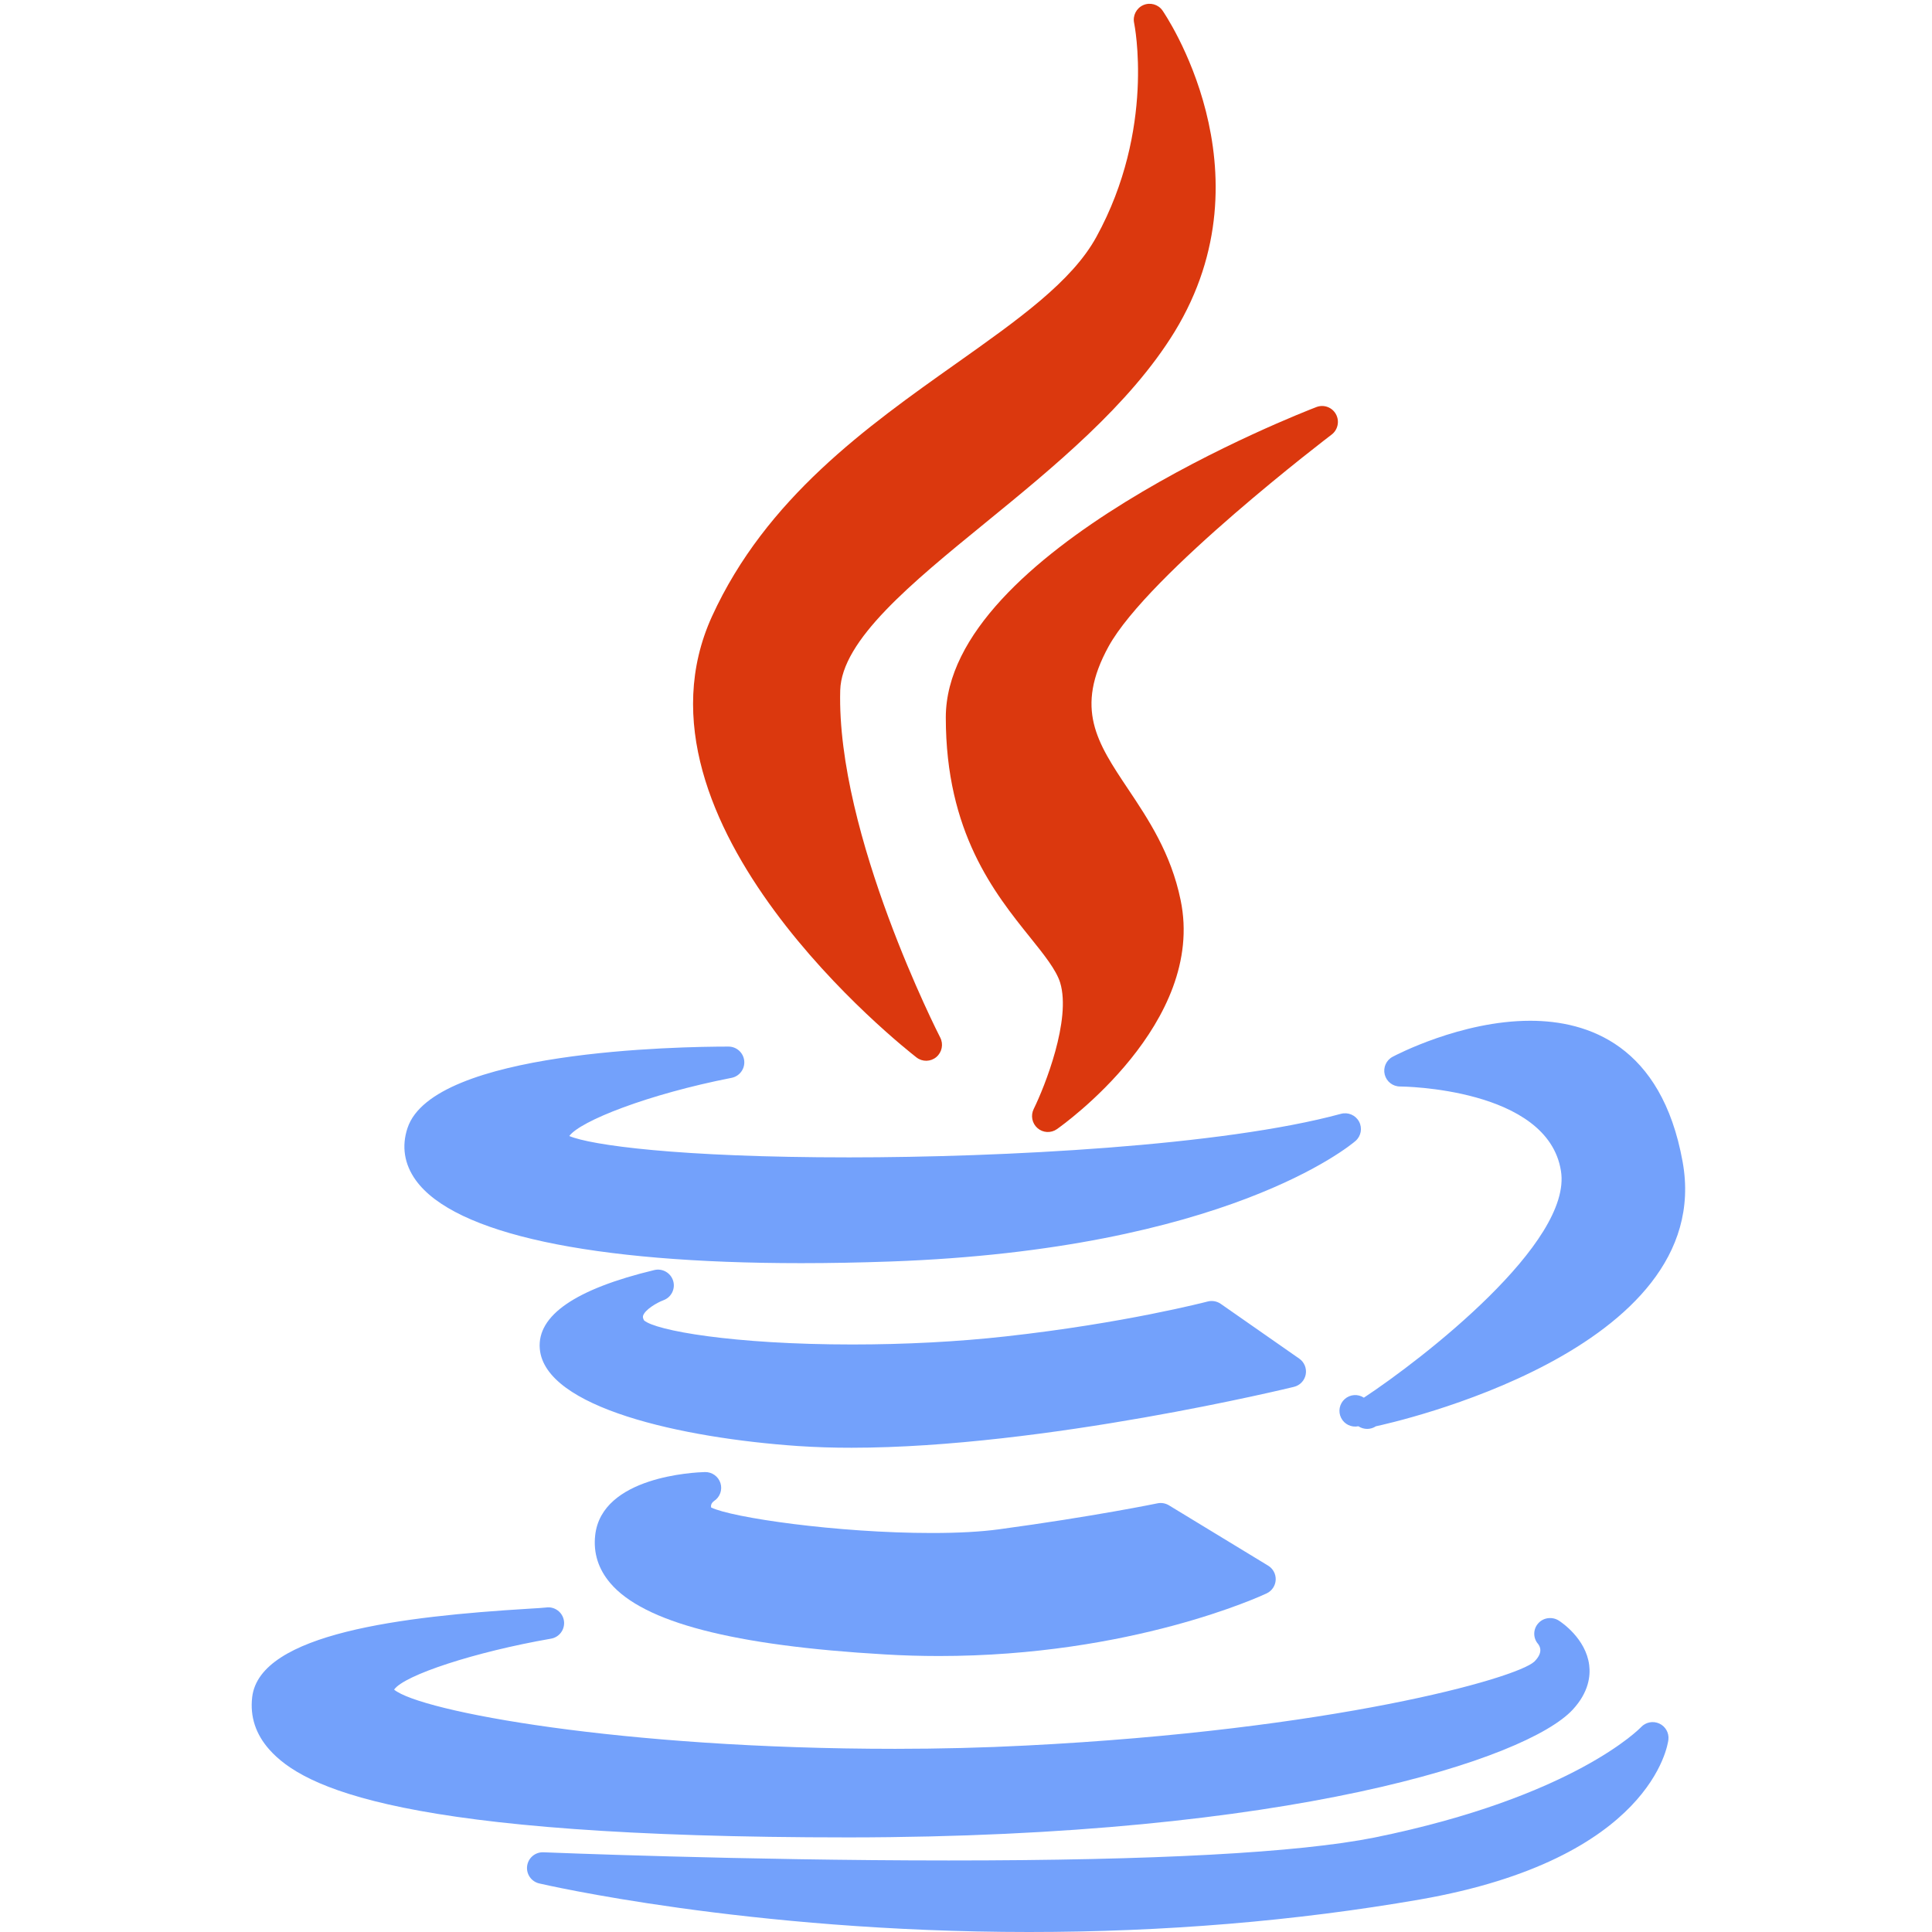
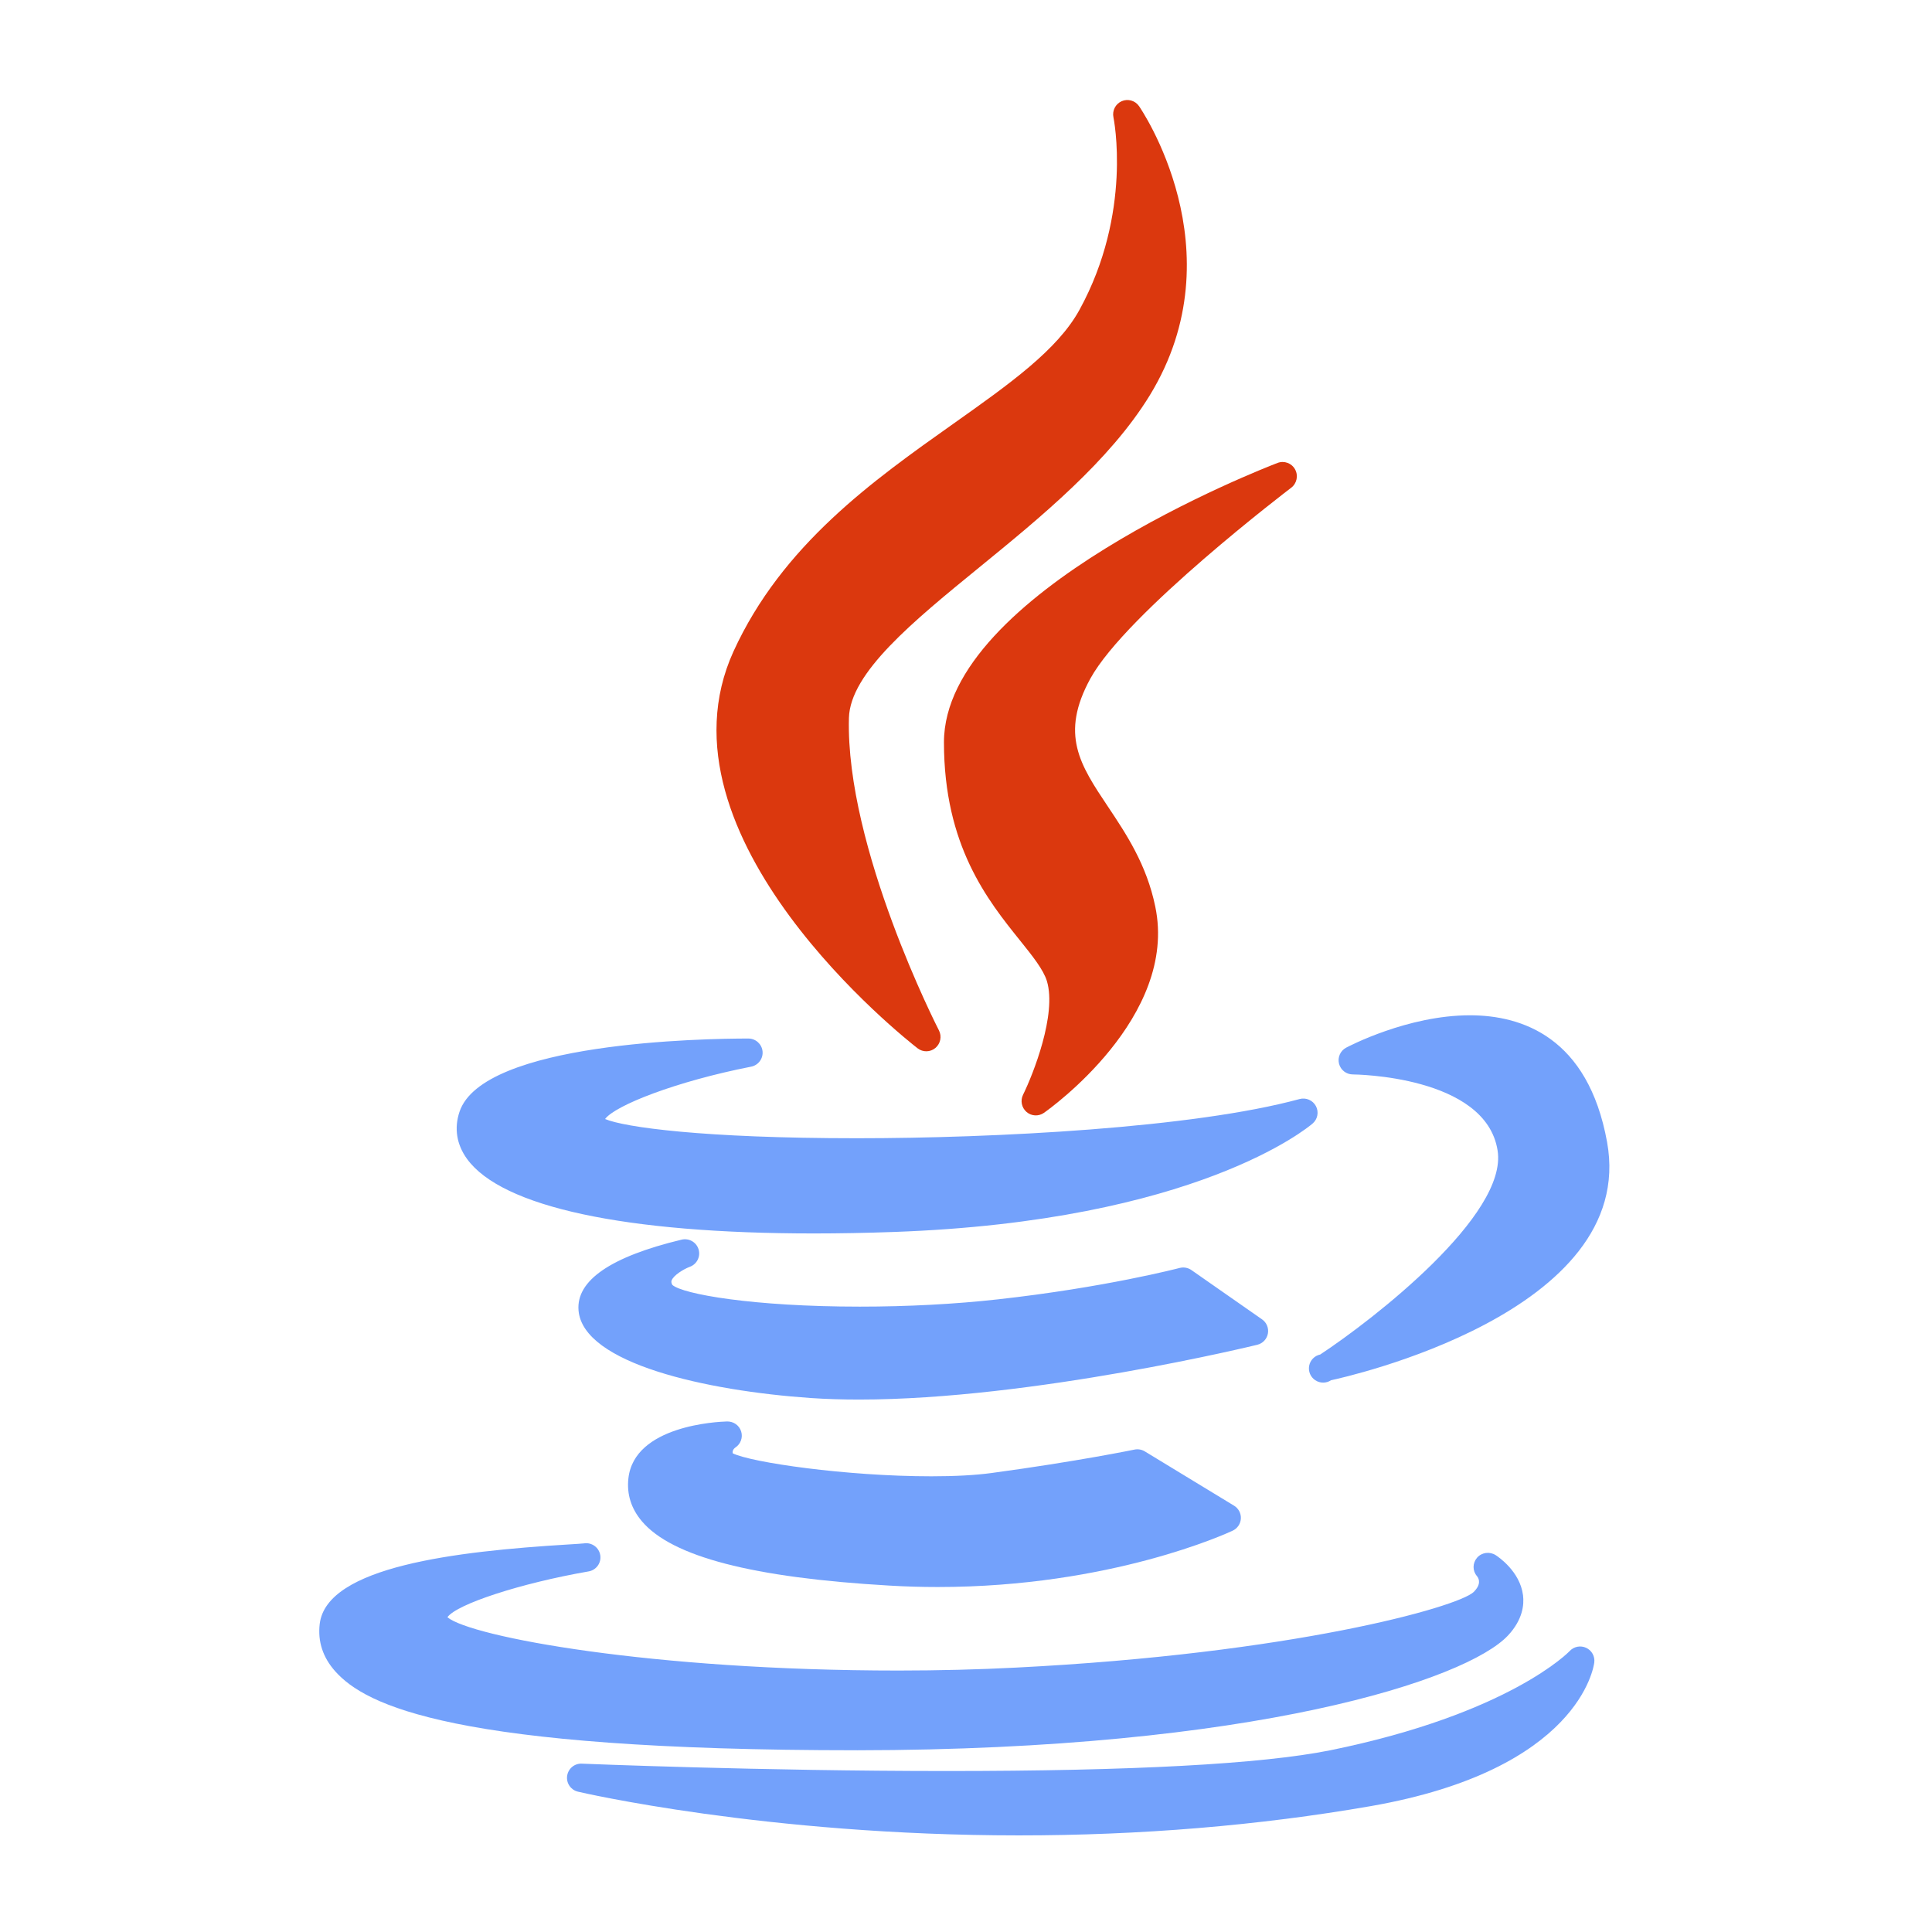
- <svg xmlns="http://www.w3.org/2000/svg" width="200" height="200">
-   <g>
-     <g fill="#DB380E">
-       <path d="M98.984 37.631c-9.225 6.531-19.68 13.934-25.281 26.181-9.73 21.367 19.91 44.674 21.176 45.656.609.472 1.46.454 2.049-.042a1.655 1.655 0 0 0 .402-2.023c-.107-.208-10.747-21.012-10.351-35.936.14-5.198 7.366-11.095 15.016-17.338 7.007-5.719 14.95-12.2 19.597-19.781 10.201-16.689-1.137-33.099-1.253-33.263a1.631 1.631 0 0 0-1.993-.554 1.651 1.651 0 0 0-.941 1.853c.023.109 2.228 10.96-3.908 22.141-2.527 4.62-8.081 8.552-14.513 13.106z" />
-       <path d="M137.848 44.99c.65-.494.841-1.393.448-2.11a1.632 1.632 0 0 0-2.013-.745c-1.567.6-38.374 14.882-38.374 32.14 0 11.896 5.048 18.18 8.734 22.77 1.445 1.8 2.693 3.354 3.105 4.681 1.158 3.825-1.586 10.737-2.74 13.078-.333.674-.17 1.49.396 1.981a1.628 1.628 0 0 0 2.005.105c.632-.443 15.466-11.001 12.806-23.722-.991-4.835-3.351-8.368-5.434-11.485-3.226-4.83-5.556-8.32-2.021-14.763 4.142-7.516 22.899-21.787 23.088-21.93z" />
-     </g>
-     <g fill="#73A1FB">
-       <path d="M42.186 116.772c-.632 1.886-.334 3.758.863 5.413 3.999 5.532 18.164 8.577 39.887 8.577h.003c2.944 0 6.051-.058 9.234-.171 34.732-1.239 47.615-12.019 48.146-12.477.577-.5.732-1.33.372-2.003a1.642 1.642 0 0 0-1.877-.808c-12.232 3.327-35.073 4.509-50.916 4.509-17.728 0-26.756-1.273-28.966-2.212 1.134-1.552 8.13-4.322 16.797-6.021a1.635 1.635 0 0 0 1.314-1.761 1.638 1.638 0 0 0-1.63-1.476c-5.081 0-30.563.406-33.227 8.43zm116.22-11.103c-7.163 0-13.956 3.577-14.242 3.729a1.633 1.633 0 0 0 .772 3.075c.152 0 15.281.123 16.652 8.735 1.213 7.43-14.315 19.467-20.4 23.479a1.631 1.631 0 1 0-.568 2.959 1.645 1.645 0 0 0 1.814.002c1.444-.308 35.33-7.748 31.747-27.404-2.185-12.046-9.785-14.575-15.774-14.575zm-23.238 36.613a1.632 1.632 0 0 0-.67-1.638l-8.126-5.67a1.65 1.65 0 0 0-1.362-.241c-.085.021-8.581 2.247-20.917 3.612-4.896.547-10.38.835-15.86.835-12.332 0-20.396-1.443-21.57-2.502-.156-.298-.107-.433-.08-.508.214-.591 1.358-1.293 2.095-1.571a1.632 1.632 0 0 0 1.006-2.01 1.64 1.64 0 0 0-1.96-1.111c-8.15 1.96-12.136 4.7-11.846 8.144.515 6.107 14.714 9.242 26.717 10.07a82.22 82.22 0 0 0 5.547.178h.003c19.96 0 45.548-6.24 45.803-6.303a1.632 1.632 0 0 0 1.22-1.285zm-61.255 13.106a1.63 1.63 0 0 0 .67-1.854 1.648 1.648 0 0 0-1.61-1.147c-1.092.028-10.688.46-11.36 6.546-.203 1.82.32 3.482 1.555 4.94 3.446 4.068 12.746 6.485 28.427 7.391a94.23 94.23 0 0 0 5.602.167c19.937 0 33.364-6.22 33.926-6.484a1.632 1.632 0 0 0 .154-2.872l-10.268-6.245a1.656 1.656 0 0 0-1.19-.206c-.064.014-6.584 1.361-16.423 2.692-1.862.252-4.193.38-6.929.38-9.829 0-20.76-1.6-22.857-2.647-.03-.196.008-.444.303-.66z" />
-       <path d="M87.905 190.208c45.667-.039 70.176-8.13 74.898-13.221 1.671-1.801 1.852-3.506 1.71-4.62-.35-2.741-2.857-4.42-3.141-4.602-.686-.439-1.606-.324-2.14.29a1.61 1.61 0 0 0-.01 2.127c.287.369.454.987-.388 1.826-1.888 1.757-20.926 7.088-52.624 8.69-4.342.224-8.896.339-13.535.34-28.381 0-49.152-3.873-51.878-6.13 1.05-1.505 8.398-3.908 16.21-5.268a1.635 1.635 0 0 0 1.371-1.864 1.64 1.64 0 0 0-1.872-1.365c-.22.03-.968.074-1.834.127-12.892.784-27.79 2.532-28.566 9.15-.237 2.016.365 3.847 1.788 5.44 3.481 3.897 13.489 9.08 60.01 9.08h.001z" />
-       <path d="M171.772 178.422a1.643 1.643 0 0 0-1.89.37c-.066.072-6.932 7.225-27.576 11.425-7.903 1.578-22.737 2.378-44.092 2.378-21.394 0-41.752-.839-41.955-.847a1.634 1.634 0 0 0-.449 3.222c.212.05 21.547 5.03 50.718 5.03 13.99 0 27.605-1.132 40.466-3.366 23.98-4.188 25.659-16.035 25.718-16.537a1.633 1.633 0 0 0-.94-1.675z" />
+ <svg xmlns="http://www.w3.org/2000/svg" width="200px" height="200px" viewBox="0 0 200 200" version="1.1">
+   <defs />
+   <g id="Page-1" stroke="none" stroke-width="1" fill="none" fill-rule="evenodd">
+     <g id="Java_Color" fill-rule="nonzero">
+       <g transform="translate(33, 10)" id="Group">
+         <g transform="translate(40.95808, 0)" fill="#DB380E">
+           <path d="M24.728,33.868 C16.425,39.746 7.016,46.408 1.974,57.431 C-6.783,76.661 19.893,97.638 21.033,98.521 C21.581,98.946 22.347,98.93 22.877,98.483 C23.406,98.037 23.557,97.28 23.239,96.663 C23.142,96.476 13.567,77.752 13.923,64.32 C14.049,59.642 20.552,54.335 27.438,48.716 C33.744,43.569 40.892,37.736 45.074,30.913 C54.256,15.893 44.051,1.124 43.947,0.976 C43.542,0.404 42.793,0.196 42.154,0.478 C41.514,0.762 41.161,1.458 41.306,2.146 C41.327,2.244 43.312,12.01 37.789,22.073 C35.515,26.231 30.516,29.77 24.728,33.868 Z" id="Shape" />
+           <path d="M59.706,40.491 C60.29,40.047 60.462,39.237 60.108,38.591 C59.754,37.945 58.982,37.66 58.297,37.921 C56.886,38.461 23.76,51.315 23.76,66.847 C23.76,77.554 28.303,83.21 31.62,87.34 C32.921,88.96 34.045,90.359 34.415,91.554 C35.457,94.996 32.988,101.217 31.95,103.324 C31.65,103.93 31.796,104.664 32.306,105.107 C32.815,105.549 33.558,105.588 34.11,105.201 C34.679,104.802 48.03,95.3 45.635,83.851 C44.743,79.5 42.619,76.32 40.745,73.514 C37.841,69.167 35.744,66.028 38.926,60.228 C42.653,53.464 59.535,40.62 59.706,40.491 Z" id="Shape" />
+         </g>
+         <g transform="translate(0, 94.8503)" fill="#73A1FB">
+           <path d="M14.567,10.245 C13.998,11.942 14.267,13.626 15.344,15.116 C18.943,20.095 31.692,22.836 51.243,22.836 L51.245,22.836 C53.894,22.836 56.691,22.784 59.556,22.681 C90.815,21.567 102.409,11.865 102.887,11.452 C103.407,11.002 103.545,10.255 103.222,9.65 C102.898,9.045 102.197,8.743 101.533,8.922 C90.524,11.917 69.967,12.98 55.708,12.98 C39.753,12.98 31.628,11.835 29.639,10.99 C30.659,9.593 36.955,7.1 44.756,5.571 C45.501,5.424 46.012,4.738 45.939,3.986 C45.865,3.233 45.231,2.659 44.472,2.658 C39.898,2.658 16.965,3.023 14.567,10.245 Z M119.166,0.252 C112.719,0.252 106.605,3.471 106.347,3.607 C105.752,3.926 105.45,4.607 105.614,5.261 C105.778,5.914 106.367,6.373 107.043,6.375 C107.18,6.375 120.796,6.486 122.029,14.237 C123.121,20.923 109.146,31.757 103.668,35.368 C103.087,35.491 102.637,35.949 102.525,36.53 C102.413,37.112 102.662,37.703 103.157,38.031 C103.652,38.359 104.295,38.359 104.79,38.032 C106.09,37.755 136.588,31.06 133.363,13.369 C131.396,2.528 124.557,0.252 119.166,0.252 Z M98.251,33.203 C98.357,32.636 98.121,32.06 97.647,31.729 L90.335,26.626 C89.978,26.378 89.53,26.299 89.109,26.409 C89.033,26.429 81.386,28.432 70.283,29.66 C65.877,30.152 60.942,30.412 56.01,30.412 C44.91,30.412 37.653,29.113 36.596,28.16 C36.456,27.892 36.501,27.77 36.526,27.703 C36.718,27.171 37.747,26.539 38.41,26.288 C39.146,26.02 39.544,25.226 39.315,24.479 C39.087,23.732 38.313,23.293 37.551,23.48 C30.216,25.243 26.629,27.709 26.89,30.809 C27.354,36.306 40.132,39.127 50.935,39.873 C52.489,39.979 54.169,40.032 55.928,40.032 L55.931,40.032 C73.894,40.032 96.924,34.417 97.154,34.36 C97.716,34.223 98.146,33.77 98.251,33.203 Z M43.121,44.999 C43.675,44.64 43.921,43.958 43.724,43.33 C43.528,42.702 42.938,42.289 42.276,42.298 C41.293,42.324 32.657,42.712 32.052,48.19 C31.869,49.827 32.34,51.323 33.452,52.635 C36.552,56.296 44.922,58.472 59.036,59.287 C60.705,59.387 62.401,59.437 64.077,59.437 C82.02,59.437 94.105,53.84 94.611,53.602 C95.101,53.371 95.425,52.89 95.454,52.351 C95.483,51.811 95.212,51.299 94.749,51.017 L85.508,45.396 C85.187,45.202 84.805,45.136 84.438,45.212 C84.379,45.224 78.511,46.436 69.656,47.634 C67.981,47.861 65.882,47.976 63.42,47.976 C54.575,47.976 44.736,46.537 42.849,45.594 C42.821,45.418 42.856,45.194 43.121,44.999 Z" id="Shape" />
+           <path d="M55.715,76.337 C96.814,76.302 118.873,69.02 123.123,64.438 C124.627,62.817 124.789,61.282 124.662,60.28 C124.346,57.813 122.09,56.303 121.835,56.139 C121.218,55.743 120.39,55.847 119.909,56.4 C119.429,56.953 119.417,57.761 119.899,58.313 C120.158,58.645 120.308,59.201 119.55,59.957 C117.851,61.538 100.718,66.336 72.189,67.778 C68.281,67.98 64.182,68.083 60.007,68.084 C34.464,68.084 15.771,64.598 13.317,62.567 C14.263,61.213 20.875,59.05 27.907,57.826 C28.713,57.702 29.265,56.951 29.14,56.148 C29.016,55.345 28.261,54.795 27.456,54.919 C27.257,54.946 26.584,54.986 25.805,55.034 C14.202,55.74 0.795,57.313 0.095,63.269 C-0.117,65.083 0.424,66.731 1.704,68.165 C4.838,71.673 13.844,76.336 55.713,76.336 L55.715,76.337 Z" id="Shape" />
+           <path d="M131.195,65.729 C130.616,65.462 129.929,65.596 129.494,66.063 C129.434,66.128 123.255,72.565 104.676,76.345 C97.563,77.765 84.212,78.485 64.993,78.485 C45.738,78.485 27.416,77.73 27.233,77.723 C26.468,77.686 25.814,78.24 25.71,78.991 C25.605,79.741 26.09,80.447 26.829,80.623 C27.02,80.668 46.221,85.149 72.475,85.149 C85.067,85.149 97.32,84.131 108.895,82.12 C130.476,78.351 131.987,67.689 132.041,67.237 C132.116,66.605 131.775,65.997 131.195,65.729 Z" id="Shape" />
+         </g>
+       </g>
    </g>
  </g>
</svg>
